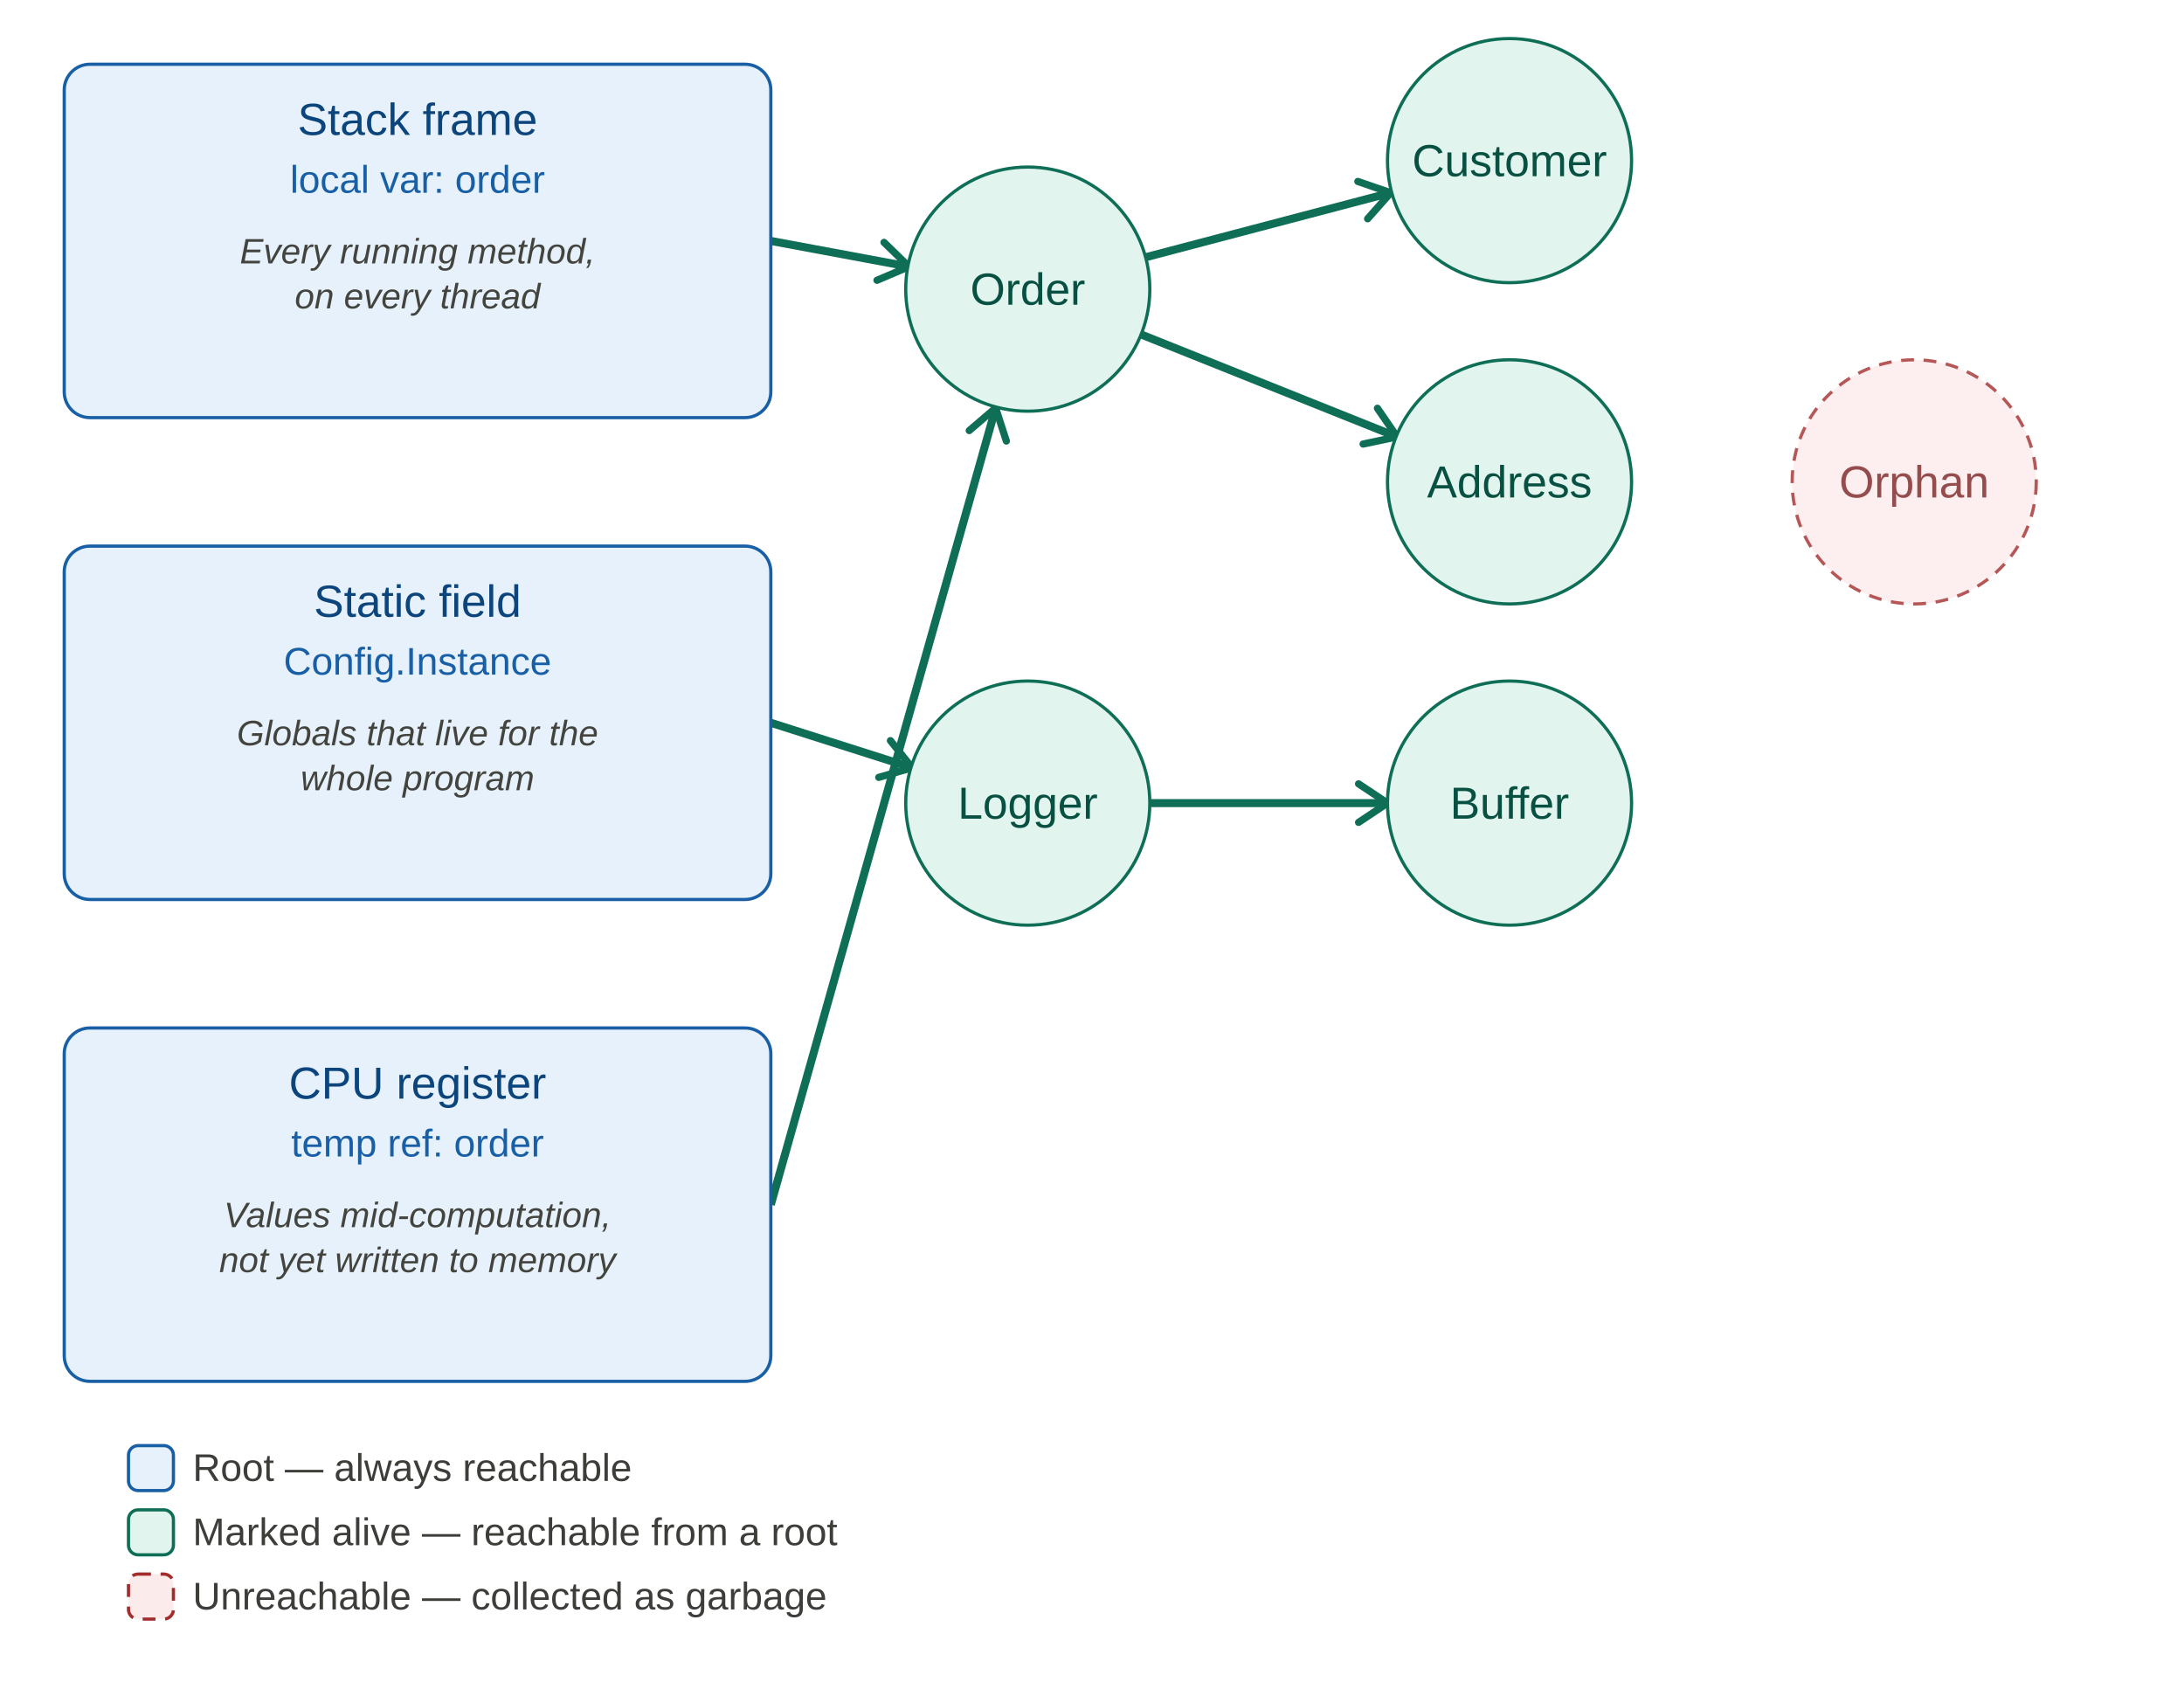
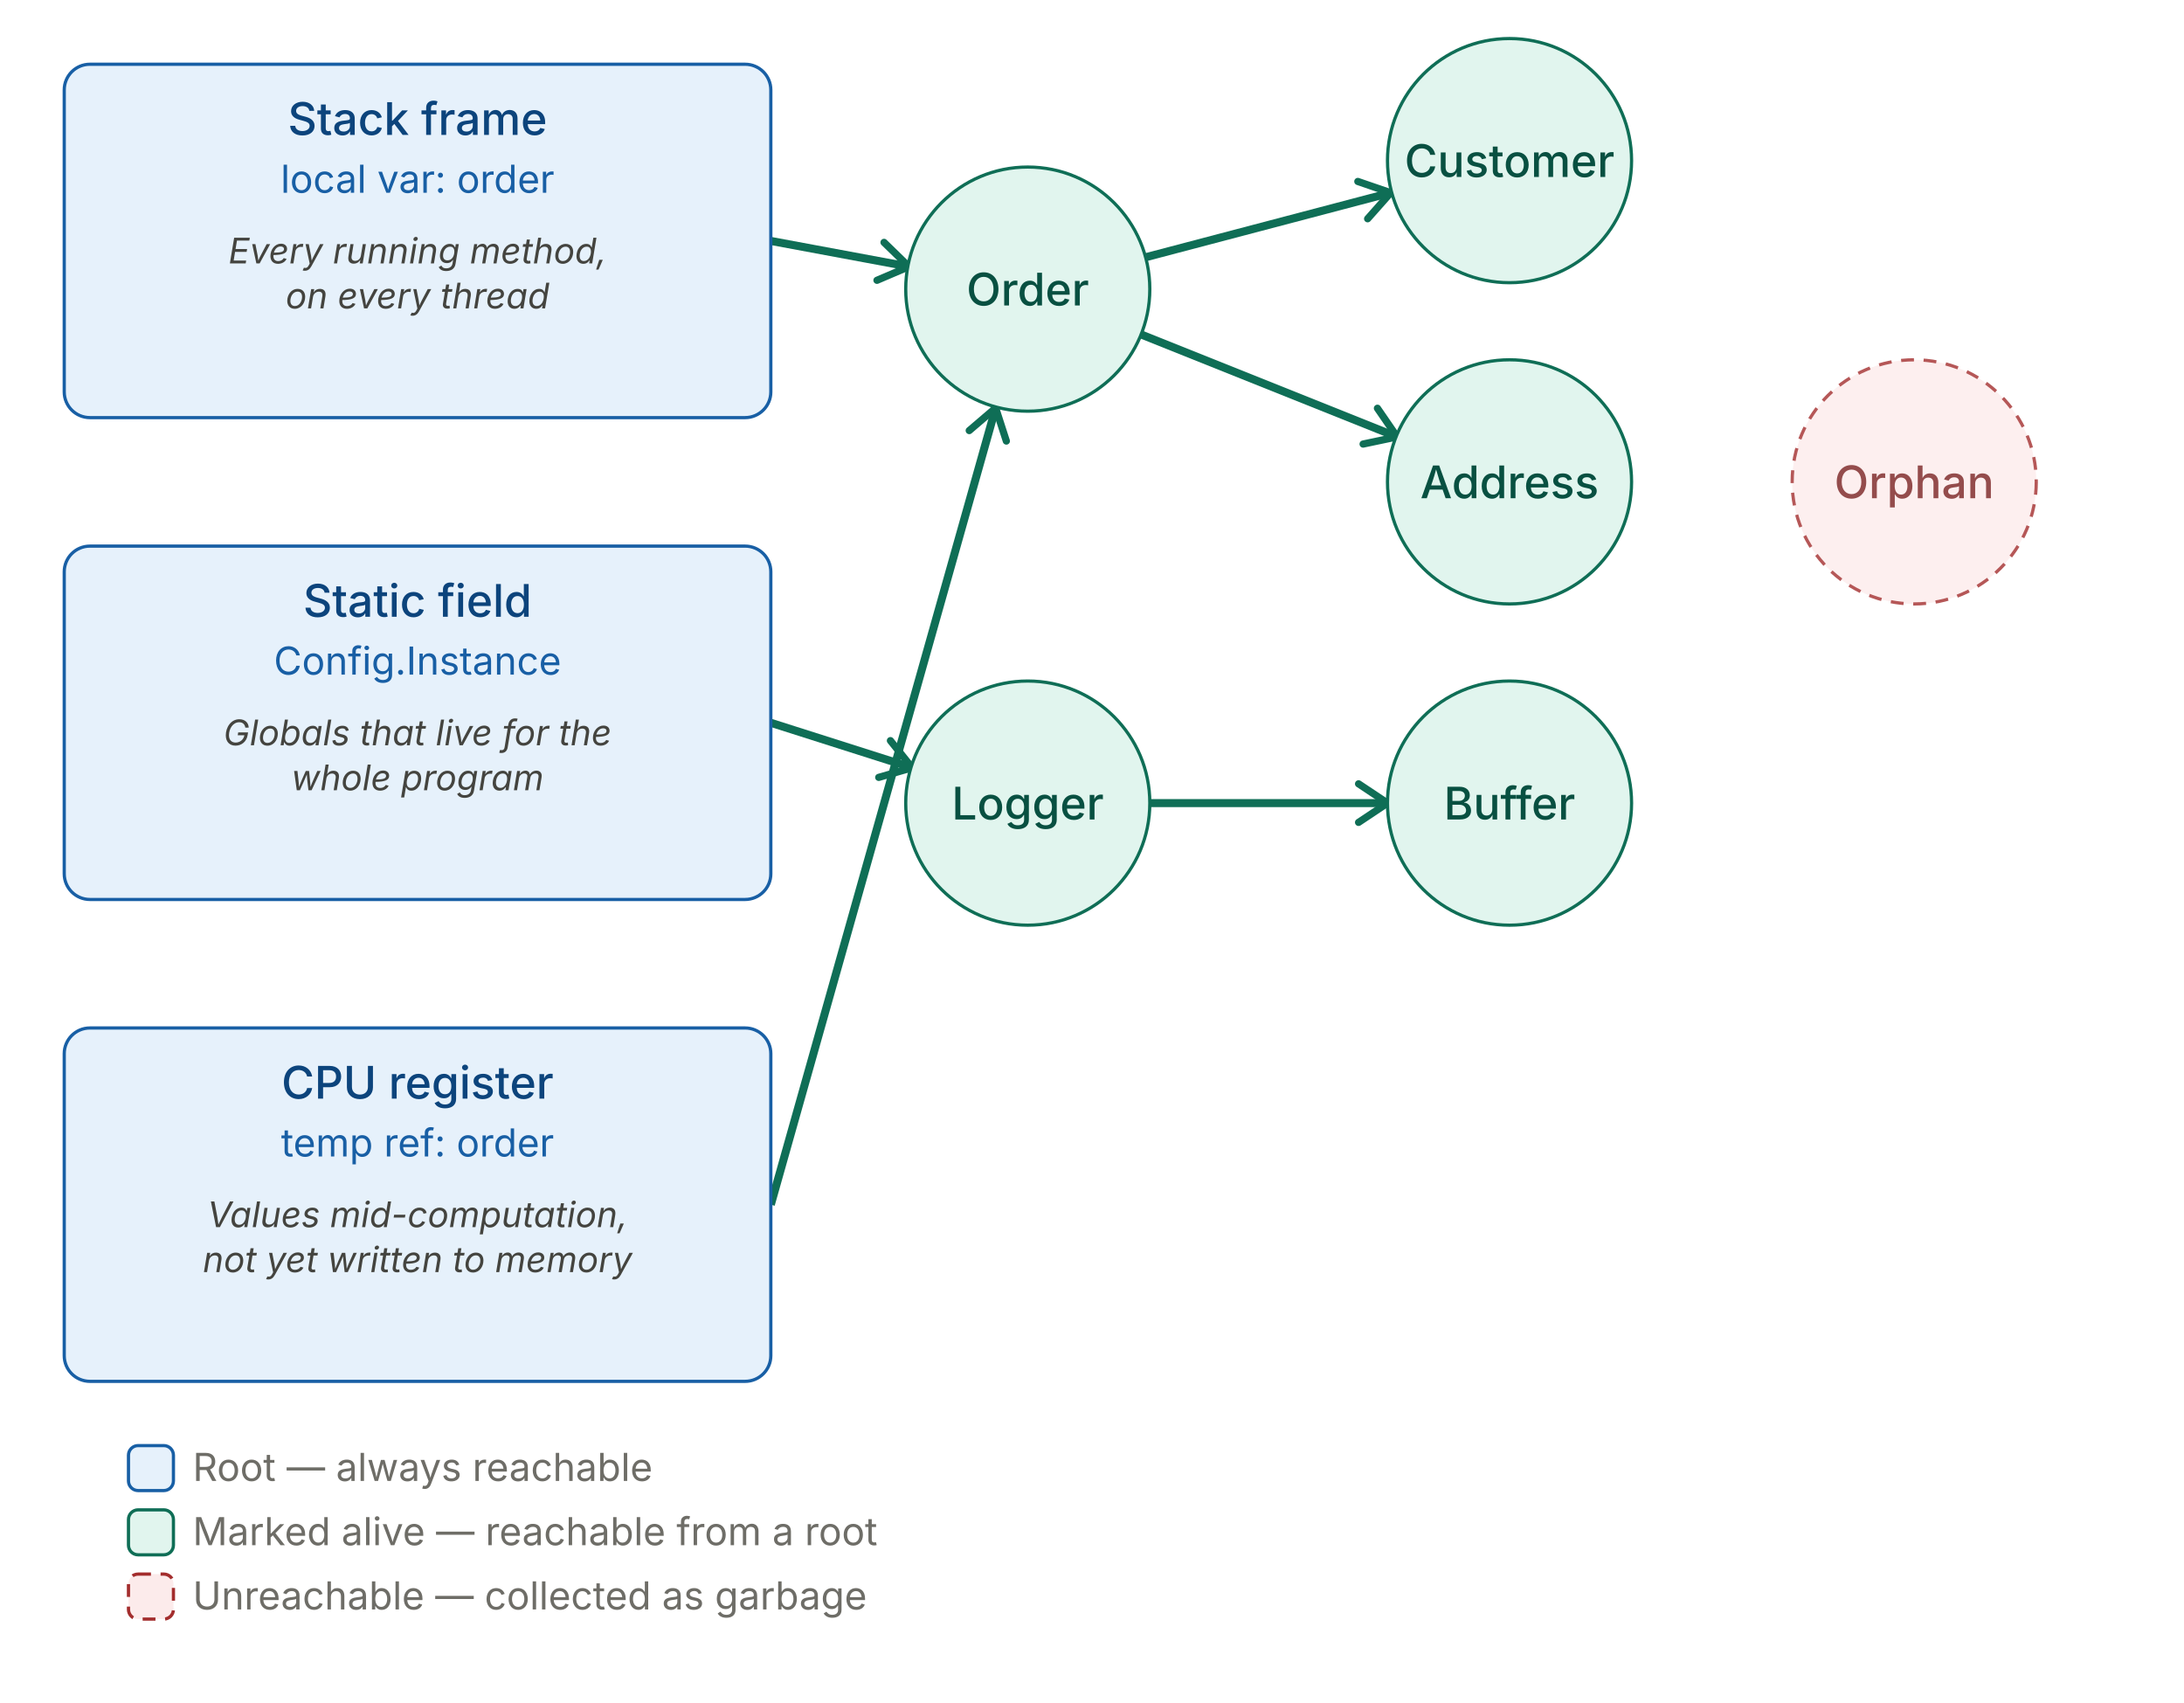
- <svg xmlns="http://www.w3.org/2000/svg" width="680" height="530" viewBox="0 0 680 530" role="img" font-family="Arial, Helvetica, sans-serif">
+ <svg xmlns="http://www.w3.org/2000/svg" width="100%" viewBox="0 0 680 530" role="img" font-family="anthropic-sans, -apple-system, BlinkMacSystemFont, &quot;Segoe UI&quot;, sans-serif">
+   <style>
+     .dgm-label { fill: #6E6D67; }
+     @media (prefers-color-scheme: dark) {
+       .dgm-label { fill: #B7B5AA; }
+     }
+   </style>
  <defs>
    <marker id="arrow" viewBox="0 0 10 10" refX="8" refY="5" markerWidth="6" markerHeight="6" orient="auto-start-reverse">
      <path d="M2 1L8 5L2 9" fill="none" stroke="context-stroke" stroke-width="1.5" stroke-linecap="round" stroke-linejoin="round" />
    </marker>
  </defs>
  <line x1="240" y1="75" x2="283" y2="83" stroke="#0F6E56" stroke-width="2.5" marker-end="url(#arrow)" />
  <line x1="240" y1="375" x2="310" y2="127" stroke="#0F6E56" stroke-width="2.5" marker-end="url(#arrow)" />
  <line x1="240" y1="225" x2="284" y2="239" stroke="#0F6E56" stroke-width="2.5" marker-end="url(#arrow)" />
  <line x1="357" y1="80" x2="433" y2="60" stroke="#0F6E56" stroke-width="2.5" marker-end="url(#arrow)" />
  <line x1="355" y1="104" x2="435" y2="136" stroke="#0F6E56" stroke-width="2.5" marker-end="url(#arrow)" />
  <line x1="358" y1="250" x2="432" y2="250" stroke="#0F6E56" stroke-width="2.5" marker-end="url(#arrow)" />
  <g>
    <rect x="20" y="20" width="220" height="110" rx="8" fill="#E6F1FB" stroke="#185FA5" stroke-width="1" />
    <text x="130" y="42" text-anchor="middle" font-size="14" font-weight="500" fill="#0C447C">Stack frame</text>
    <text x="130" y="60" text-anchor="middle" font-size="12" fill="#185FA5">local var: order</text>
    <text x="130" y="82" text-anchor="middle" font-size="11" font-style="italic" fill="#44443f">Every running method,</text>
    <text x="130" y="96" text-anchor="middle" font-size="11" font-style="italic" fill="#44443f">on every thread</text>
  </g>
  <g>
    <rect x="20" y="170" width="220" height="110" rx="8" fill="#E6F1FB" stroke="#185FA5" stroke-width="1" />
    <text x="130" y="192" text-anchor="middle" font-size="14" font-weight="500" fill="#0C447C">Static field</text>
    <text x="130" y="210" text-anchor="middle" font-size="12" fill="#185FA5">Config.Instance</text>
    <text x="130" y="232" text-anchor="middle" font-size="11" font-style="italic" fill="#44443f">Globals that live for the</text>
    <text x="130" y="246" text-anchor="middle" font-size="11" font-style="italic" fill="#44443f">whole program</text>
  </g>
  <g>
    <rect x="20" y="320" width="220" height="110" rx="8" fill="#E6F1FB" stroke="#185FA5" stroke-width="1" />
    <text x="130" y="342" text-anchor="middle" font-size="14" font-weight="500" fill="#0C447C">CPU register</text>
    <text x="130" y="360" text-anchor="middle" font-size="12" fill="#185FA5">temp ref: order</text>
    <text x="130" y="382" text-anchor="middle" font-size="11" font-style="italic" fill="#44443f">Values mid-computation,</text>
    <text x="130" y="396" text-anchor="middle" font-size="11" font-style="italic" fill="#44443f">not yet written to memory</text>
  </g>
  <g>
    <circle cx="320" cy="90" r="38" fill="#E1F5EE" stroke="#0F6E56" stroke-width="1" />
    <text x="320" y="90" text-anchor="middle" dominant-baseline="central" font-size="14" font-weight="500" fill="#085041">Order</text>
  </g>
  <g>
    <circle cx="470" cy="50" r="38" fill="#E1F5EE" stroke="#0F6E56" stroke-width="1" />
    <text x="470" y="50" text-anchor="middle" dominant-baseline="central" font-size="14" font-weight="500" fill="#085041">Customer</text>
  </g>
  <g>
    <circle cx="470" cy="150" r="38" fill="#E1F5EE" stroke="#0F6E56" stroke-width="1" />
    <text x="470" y="150" text-anchor="middle" dominant-baseline="central" font-size="14" font-weight="500" fill="#085041">Address</text>
  </g>
  <g>
    <circle cx="320" cy="250" r="38" fill="#E1F5EE" stroke="#0F6E56" stroke-width="1" />
    <text x="320" y="250" text-anchor="middle" dominant-baseline="central" font-size="14" font-weight="500" fill="#085041">Logger</text>
  </g>
  <g>
    <circle cx="470" cy="250" r="38" fill="#E1F5EE" stroke="#0F6E56" stroke-width="1" />
    <text x="470" y="250" text-anchor="middle" dominant-baseline="central" font-size="14" font-weight="500" fill="#085041">Buffer</text>
  </g>
  <g opacity="0.8">
    <circle cx="596" cy="150" r="38" fill="#FCEBEB" stroke="#A32D2D" stroke-width="1" stroke-dasharray="4 3" />
    <text x="596" y="150" text-anchor="middle" dominant-baseline="central" font-size="14" font-weight="500" fill="#791F1F">Orphan</text>
  </g>
  <rect x="40" y="450" width="14" height="14" rx="3" fill="#E6F1FB" stroke="#185FA5" />
-   <text x="60" y="461" font-size="12" fill="#3d3d3a">Root — always reachable</text>
+   <text x="60" y="461" font-size="12" class="dgm-label">Root — always reachable</text>
  <rect x="40" y="470" width="14" height="14" rx="3" fill="#E1F5EE" stroke="#0F6E56" />
-   <text x="60" y="481" font-size="12" fill="#3d3d3a">Marked alive — reachable from a root</text>
+   <text x="60" y="481" font-size="12" class="dgm-label">Marked alive — reachable from a root</text>
  <rect x="40" y="490" width="14" height="14" rx="3" fill="#FCEBEB" stroke="#A32D2D" stroke-dasharray="4 3" />
-   <text x="60" y="501" font-size="12" fill="#3d3d3a">Unreachable — collected as garbage</text>
+   <text x="60" y="501" font-size="12" class="dgm-label">Unreachable — collected as garbage</text>
</svg>
